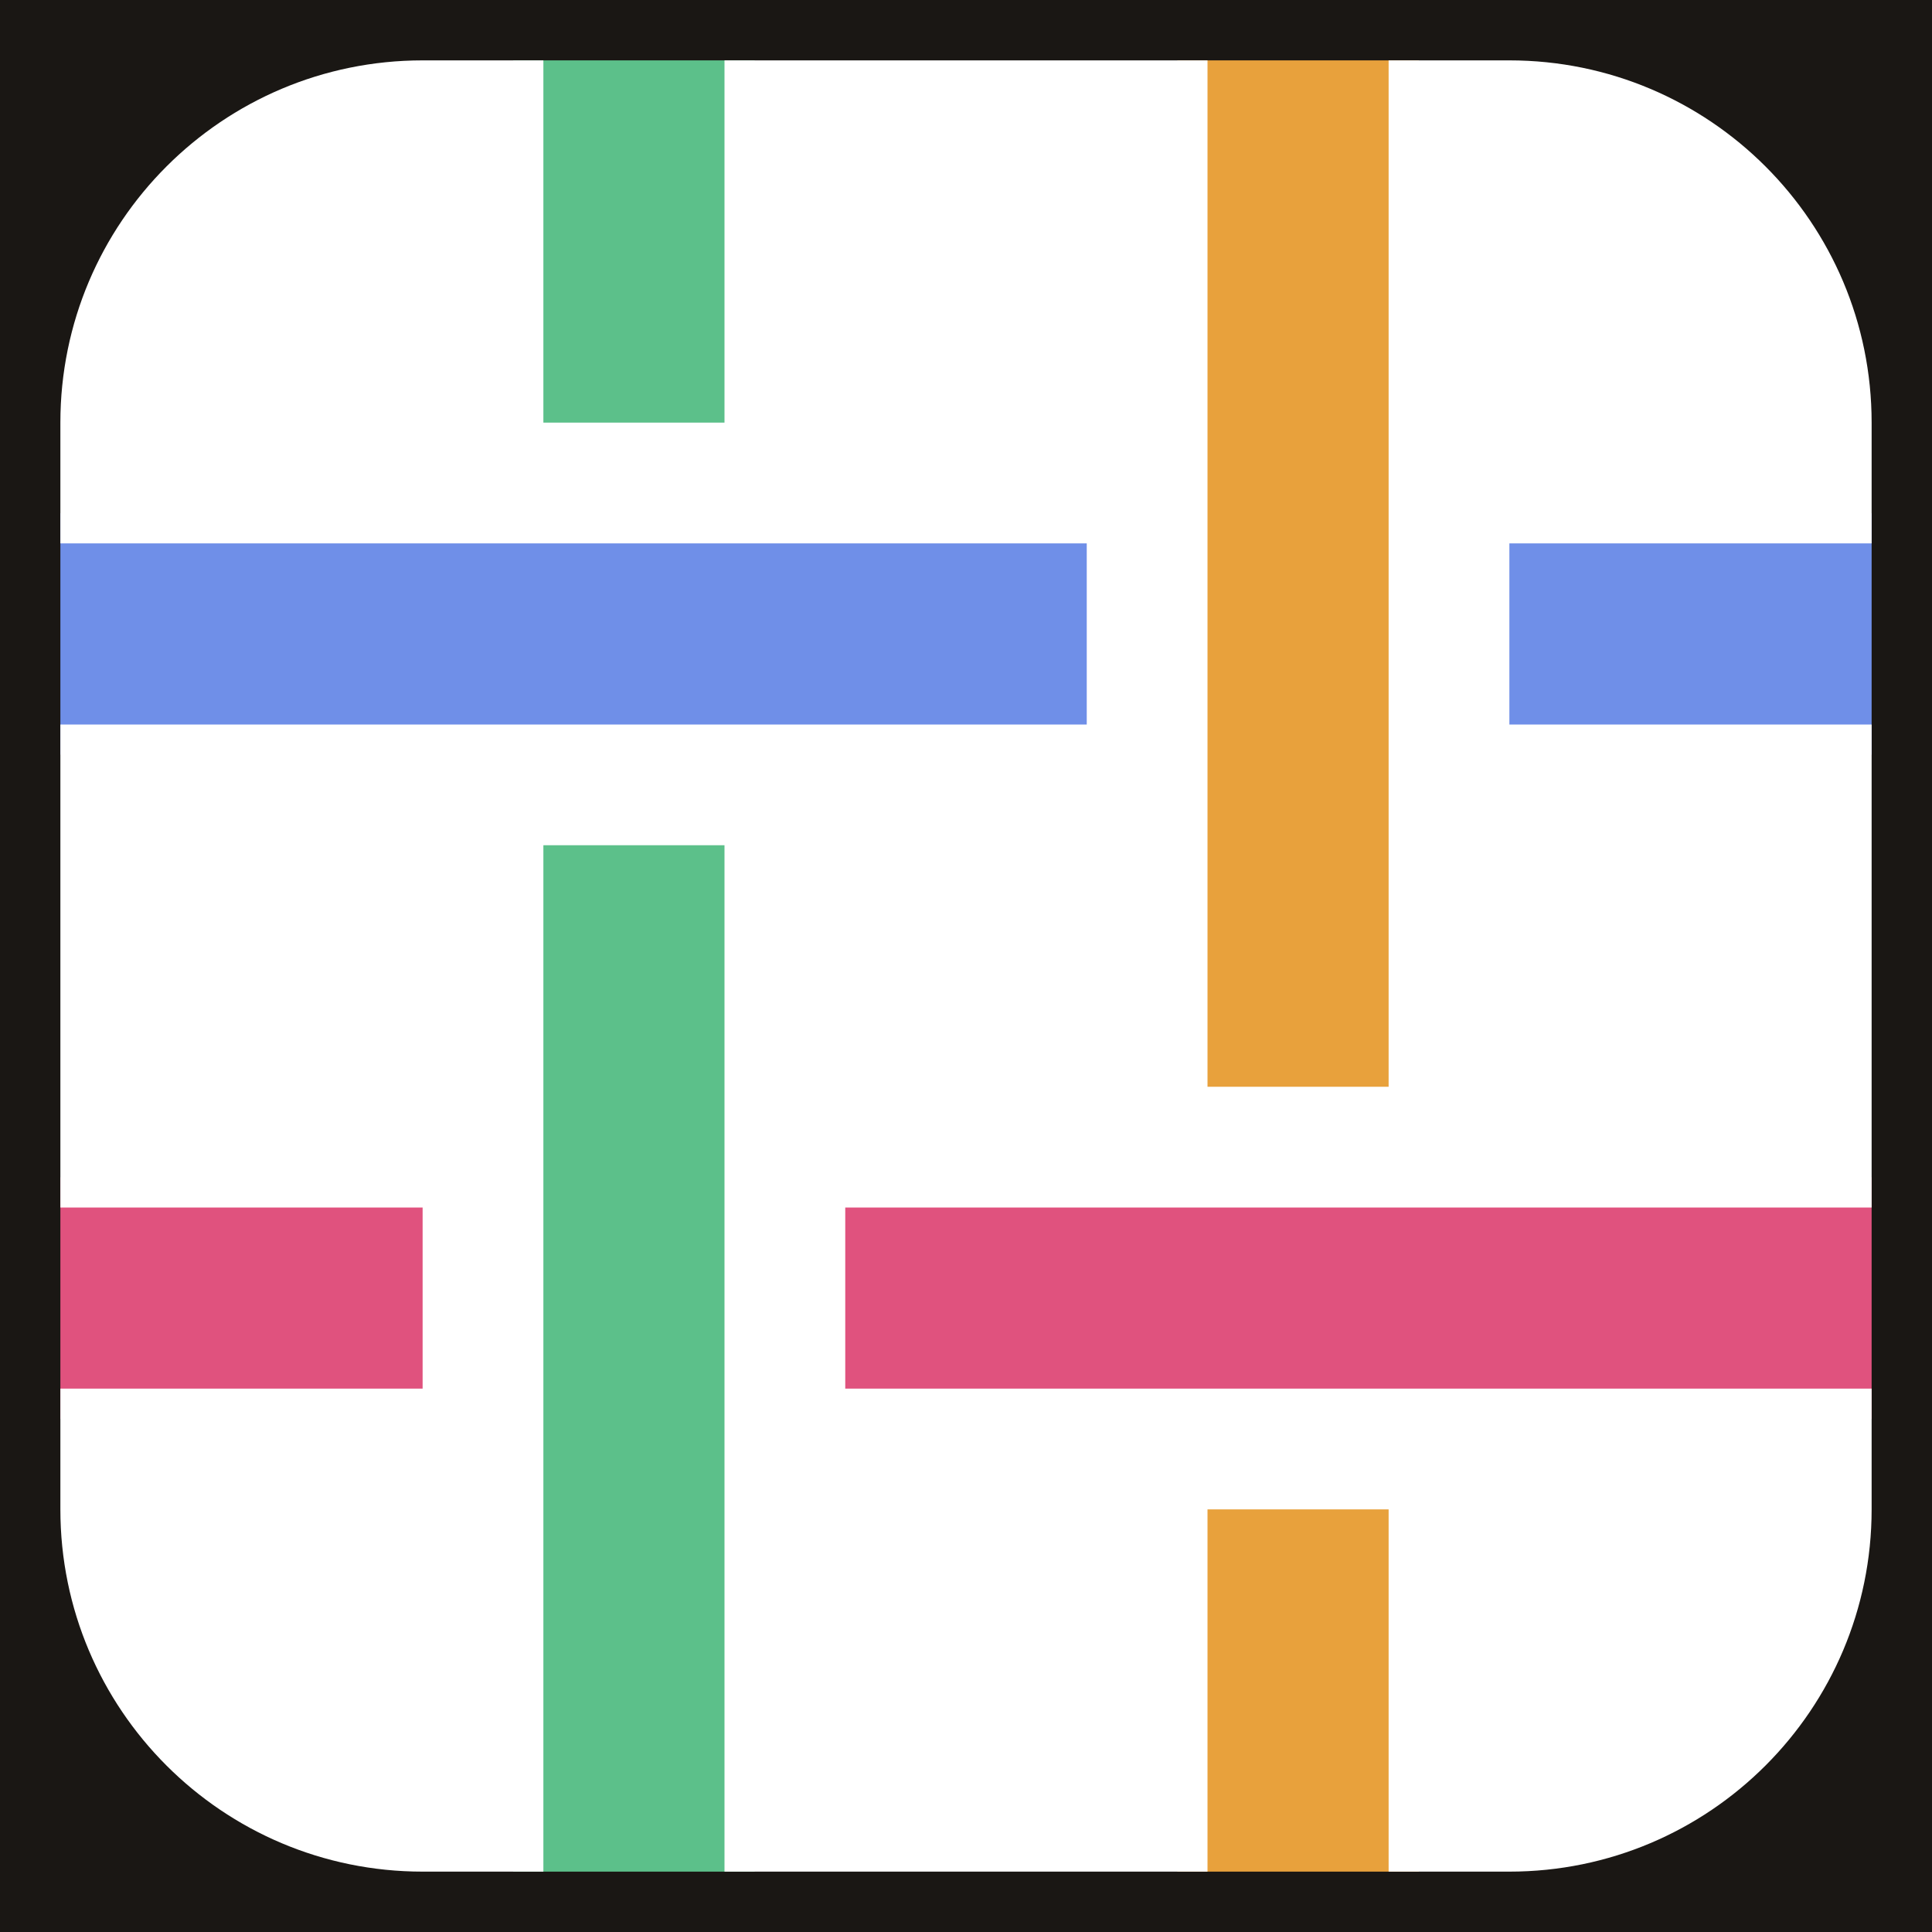
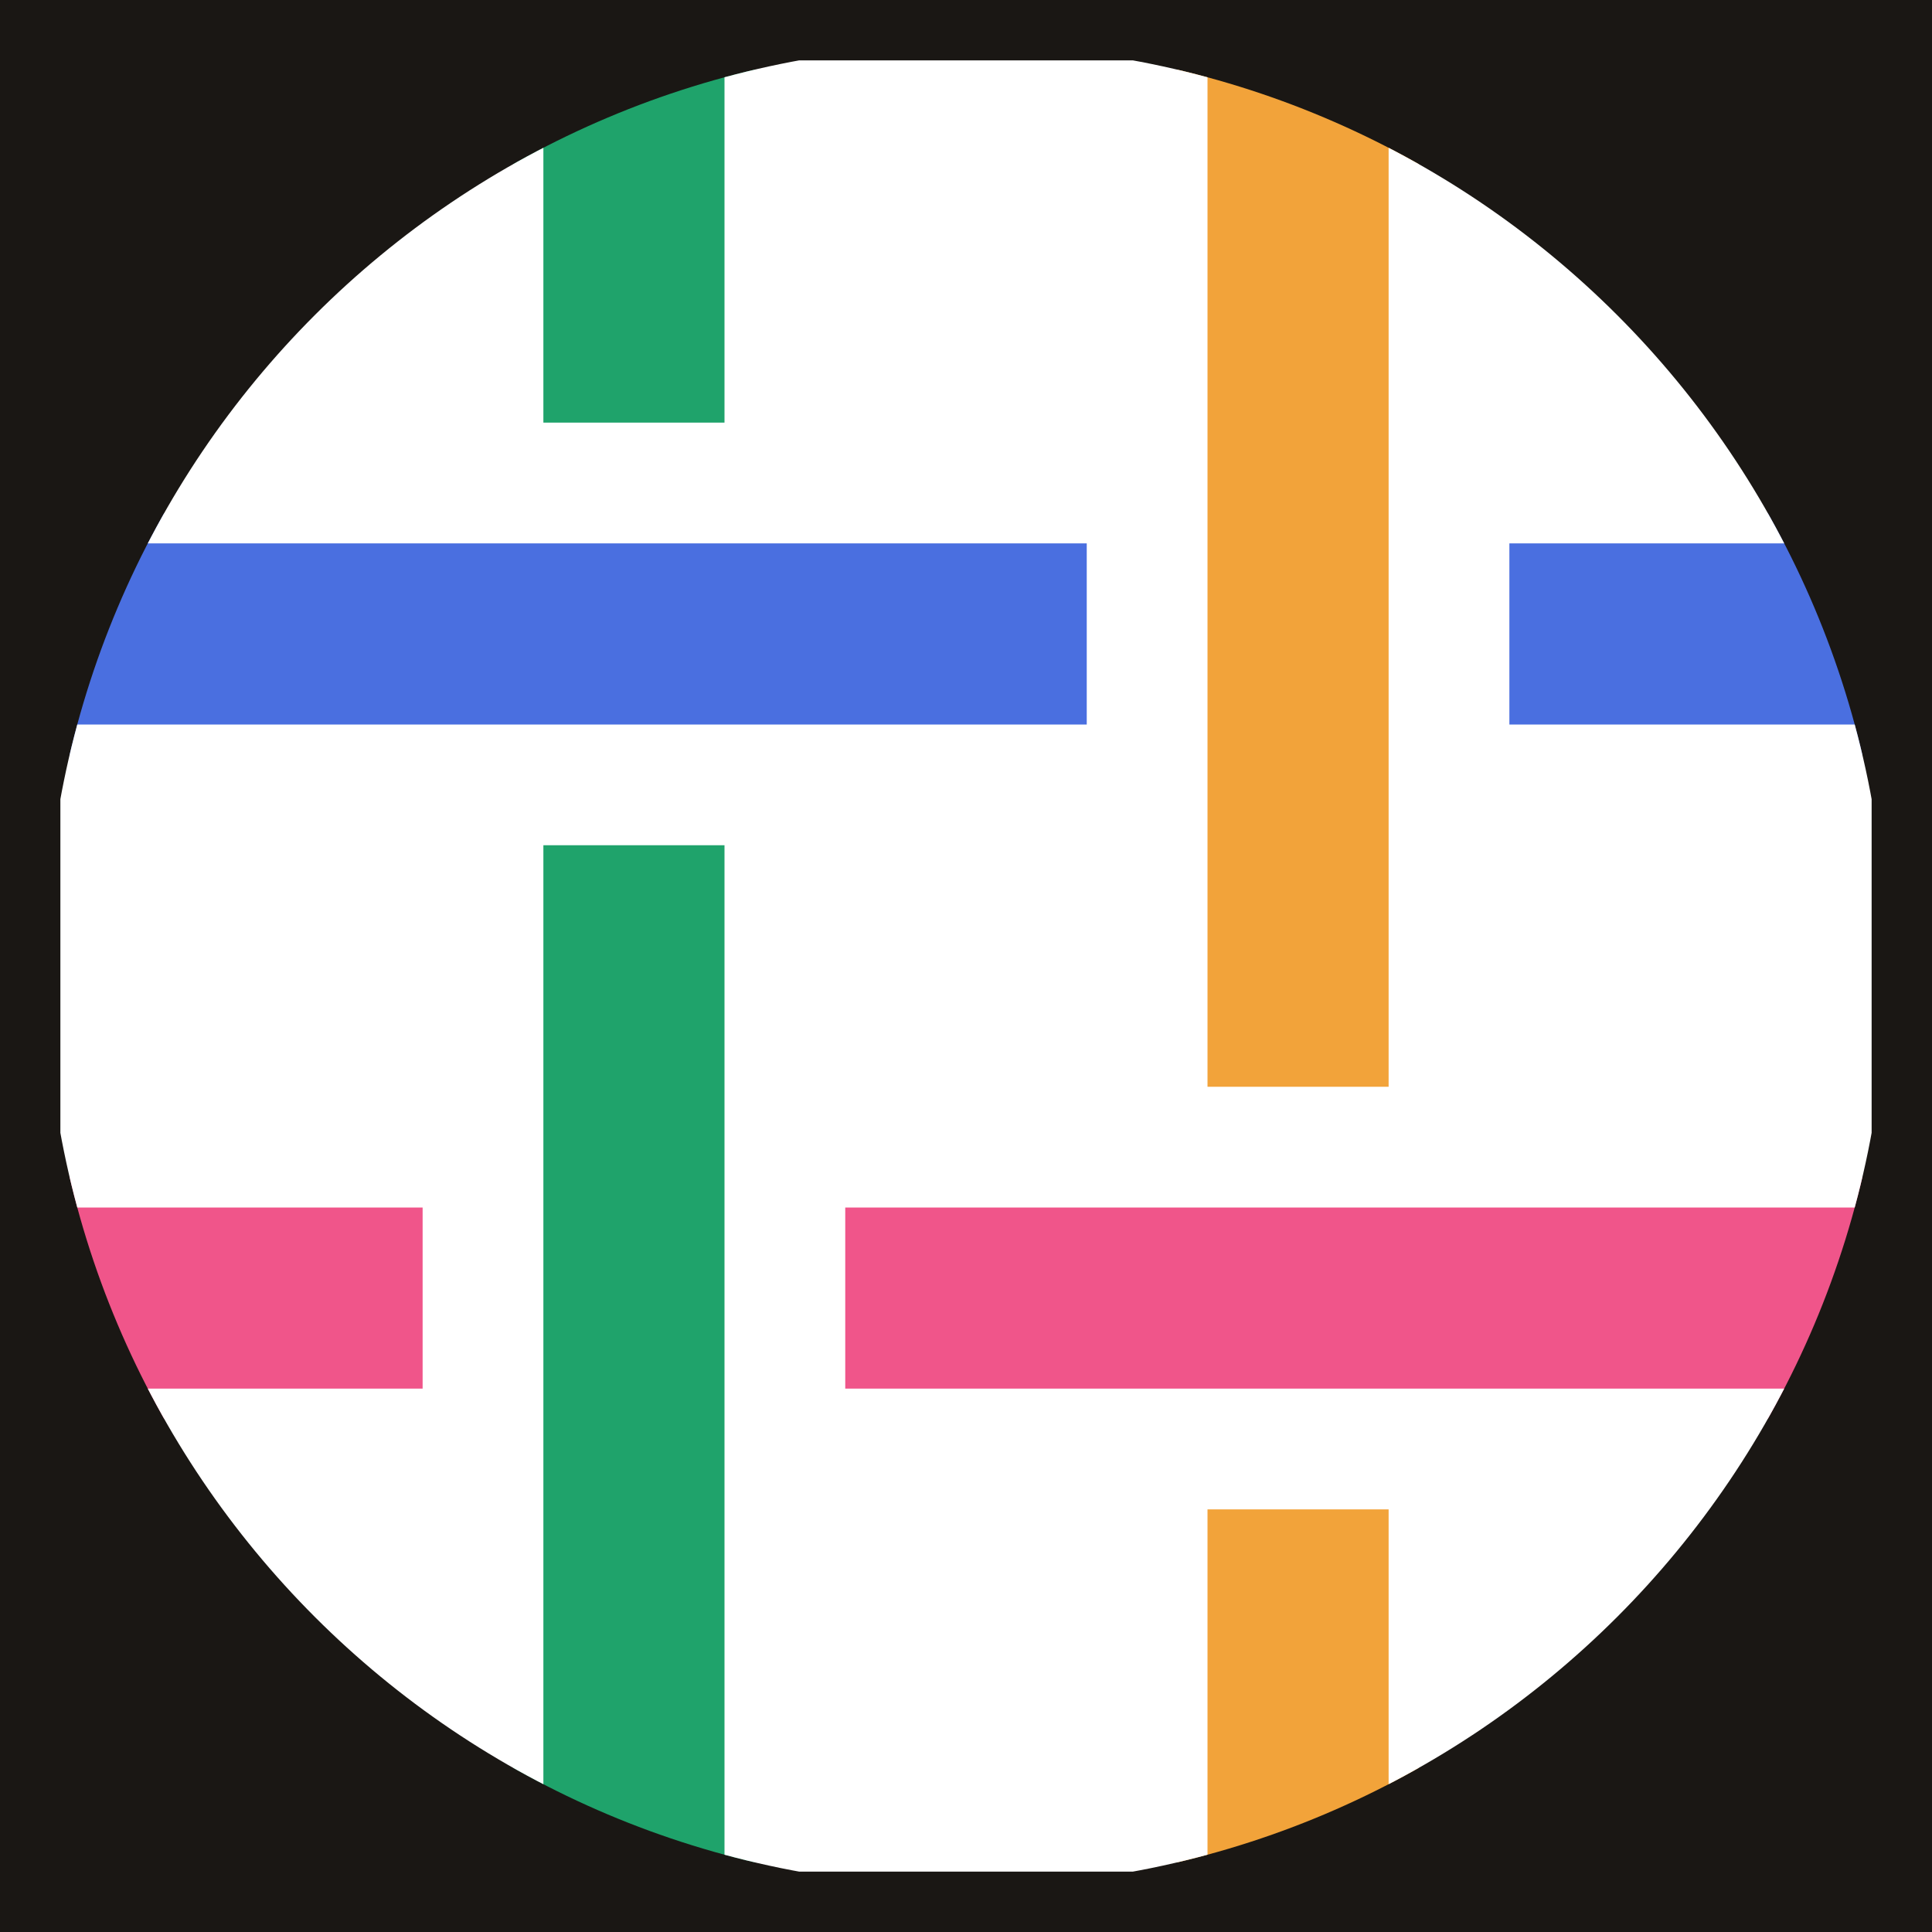
- <svg xmlns="http://www.w3.org/2000/svg" viewBox="0 0 64 64" role="img" aria-label="Mosaico Telar, a color sobre fondo negro">
-   <rect width="64" height="64" rx="0" fill="#1A1714" />
-   <rect fill="#5CC08A" x="17" y="2" width="8" height="14" />
-   <rect fill="#5CC08A" x="17" y="26" width="8" height="36" />
-   <rect fill="#E8A13C" x="39" y="2" width="8" height="36" />
-   <rect fill="#E8A13C" x="39" y="48" width="8" height="14" />
-   <rect fill="#6F8FE8" x="2" y="17" width="36" height="8" />
-   <rect fill="#6F8FE8" x="48" y="17" width="14" height="8" />
-   <rect fill="#E0527E" x="2" y="39" width="14" height="8" />
-   <rect fill="#E0527E" x="26" y="39" width="36" height="8" />
-   <path fill="#FFFFFF" d="M14.0 2.0H18.0V18.0H2.0V14.0a12 12 0 0 1 12 -12ZM24.0 2.0H40.0V18.0H24.0V2.0ZM46.0 2.0H50.0a12 12 0 0 1 12 12V18.0H46.0V2.0ZM2.0 24.0H18.0V40.0H2.0V24.0ZM24.0 24.0H40.0V40.0H24.0V24.0ZM46.0 24.0H62.0V40.0H46.0V24.0ZM2.0 46.0H18.0V62.0H14.0a12 12 0 0 1 -12 -12V46.0ZM24.0 46.0H40.0V62.0H24.0V46.0ZM46.0 46.0H62.0V50.0a12 12 0 0 1 -12 12H46.0V46.0ZM18.0 14.0h6v4h-6ZM18.0 24.0h6v4h-6ZM14.0 40.0h4v6h-4ZM24.0 40.0h4v6h-4ZM36.0 18.0h4v6h-4ZM46.0 18.0h4v6h-4ZM40.0 36.0h6v4h-6ZM40.0 46.0h6v4h-6Z" />
+ <svg xmlns="http://www.w3.org/2000/svg" viewBox="0 0 64 64" role="img" aria-label="Mosaico Telar">
+   <rect width="64" height="64" fill="#1A1714" />
+   <defs>
+     <clipPath id="disco-1">
+       <circle cx="32" cy="32" r="30.5" />
+     </clipPath>
+     <clipPath id="disco-1g">
+       <circle cx="32" cy="32" r="30.5" />
+     </clipPath>
+   </defs>
+   <g clip-path="url(#disco-1g)">
+     <rect x="17" y="2" width="8" height="14" fill="#1FA36B" />
+     <rect x="17" y="26" width="8" height="36" fill="#1FA36B" />
+     <rect x="2" y="17" width="36" height="8" fill="#4A6FE0" />
+     <rect x="48" y="17" width="14" height="8" fill="#4A6FE0" />
+     <rect x="39" y="2" width="8" height="36" fill="#F2A33A" />
+     <rect x="39" y="48" width="8" height="14" fill="#F2A33A" />
+     <rect x="2" y="39" width="14" height="8" fill="#F0558A" />
+     <rect x="26" y="39" width="36" height="8" fill="#F0558A" />
+   </g>
+   <path fill="#FFFFFF" clip-path="url(#disco-1g)" d="M14 2H18V18H2V14a12 12 0 0 1 12 -12ZM18 14h6v4h-6ZM24 2H40V18H24V2ZM18 14h6v4h-6ZM36 18h4v6h-4ZM46 2H50a12 12 0 0 1 12 12V18H46V2ZM46 18h4v6h-4ZM2 24H18V40H2V24ZM18 24h6v4h-6ZM14 40h4v6h-4ZM24 24H40V40H24V24ZM18 24h6v4h-6ZM24 40h4v6h-4ZM36 18h4v6h-4ZM40 36h6v4h-6ZM46 24H62V40H46V24ZM46 18h4v6h-4ZM40 36h6v4h-6ZM2 46H18V62H14a12 12 0 0 1 -12 -12V46ZM14 40h4v6h-4ZM24 46H40V62H24V46ZM24 40h4v6h-4ZM40 46h6v4h-6ZM46 46H62V50a12 12 0 0 1 -12 12H46V46ZM40 46h6v4h-6Z" />
</svg>
